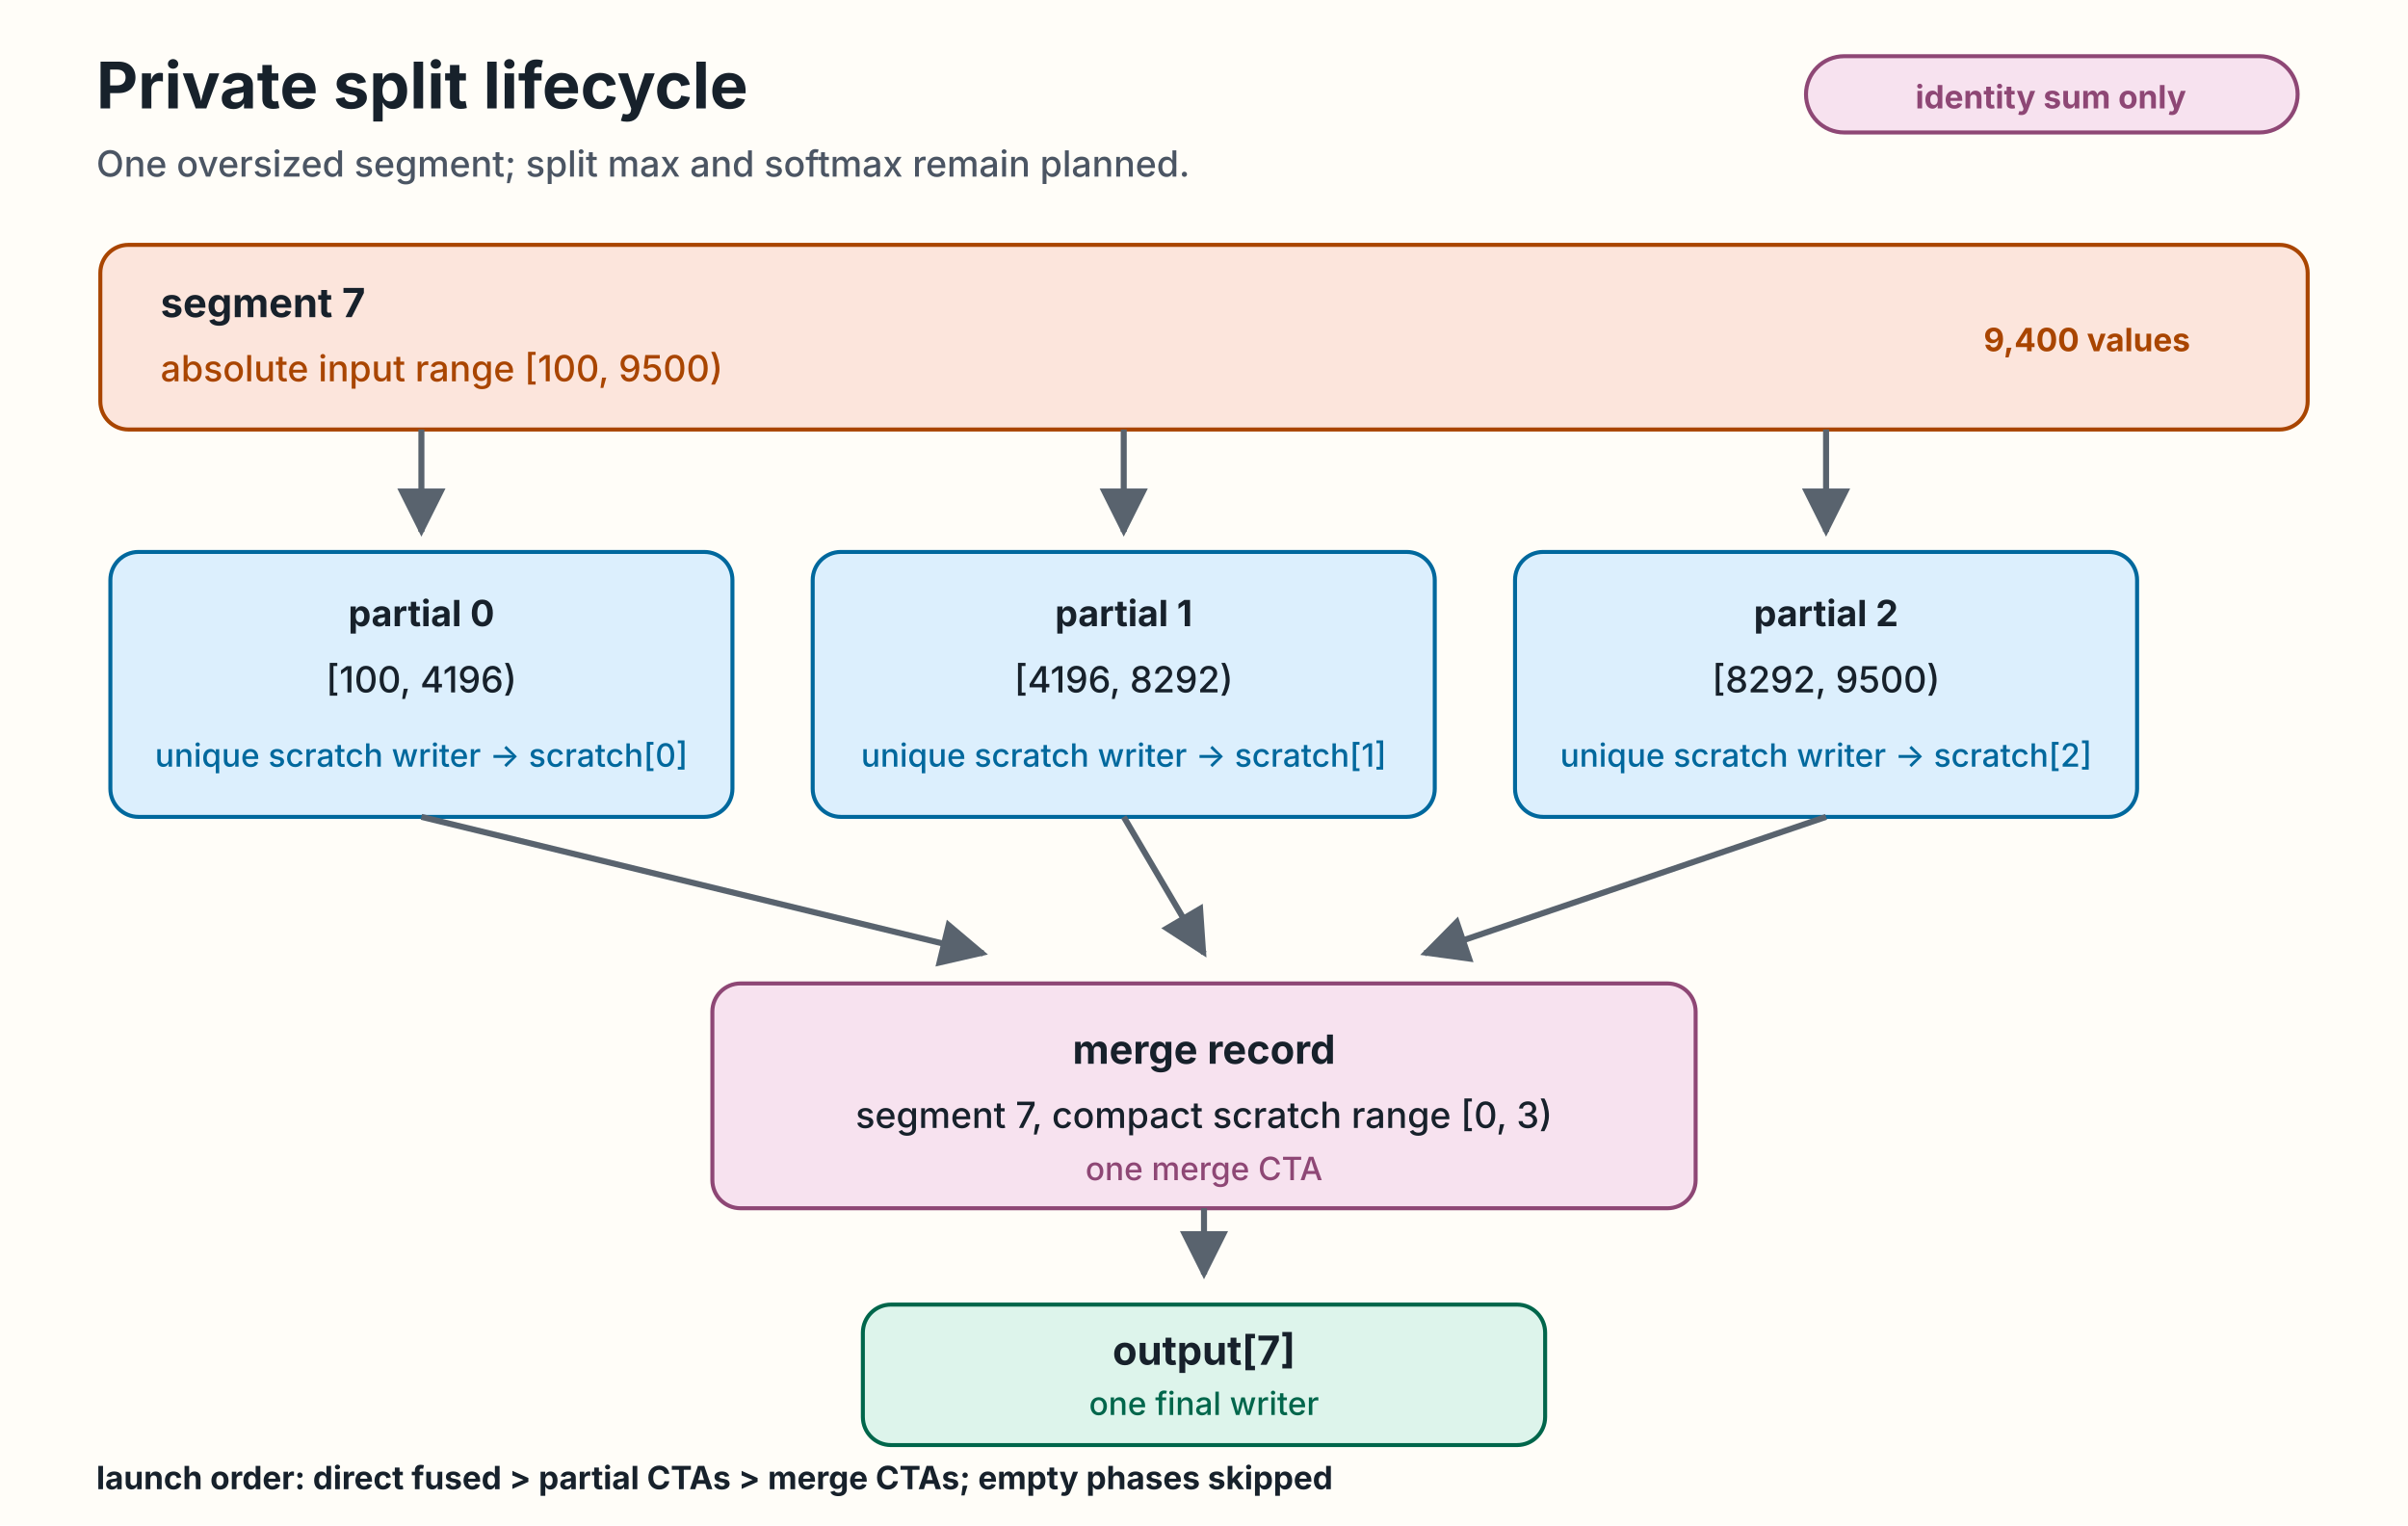
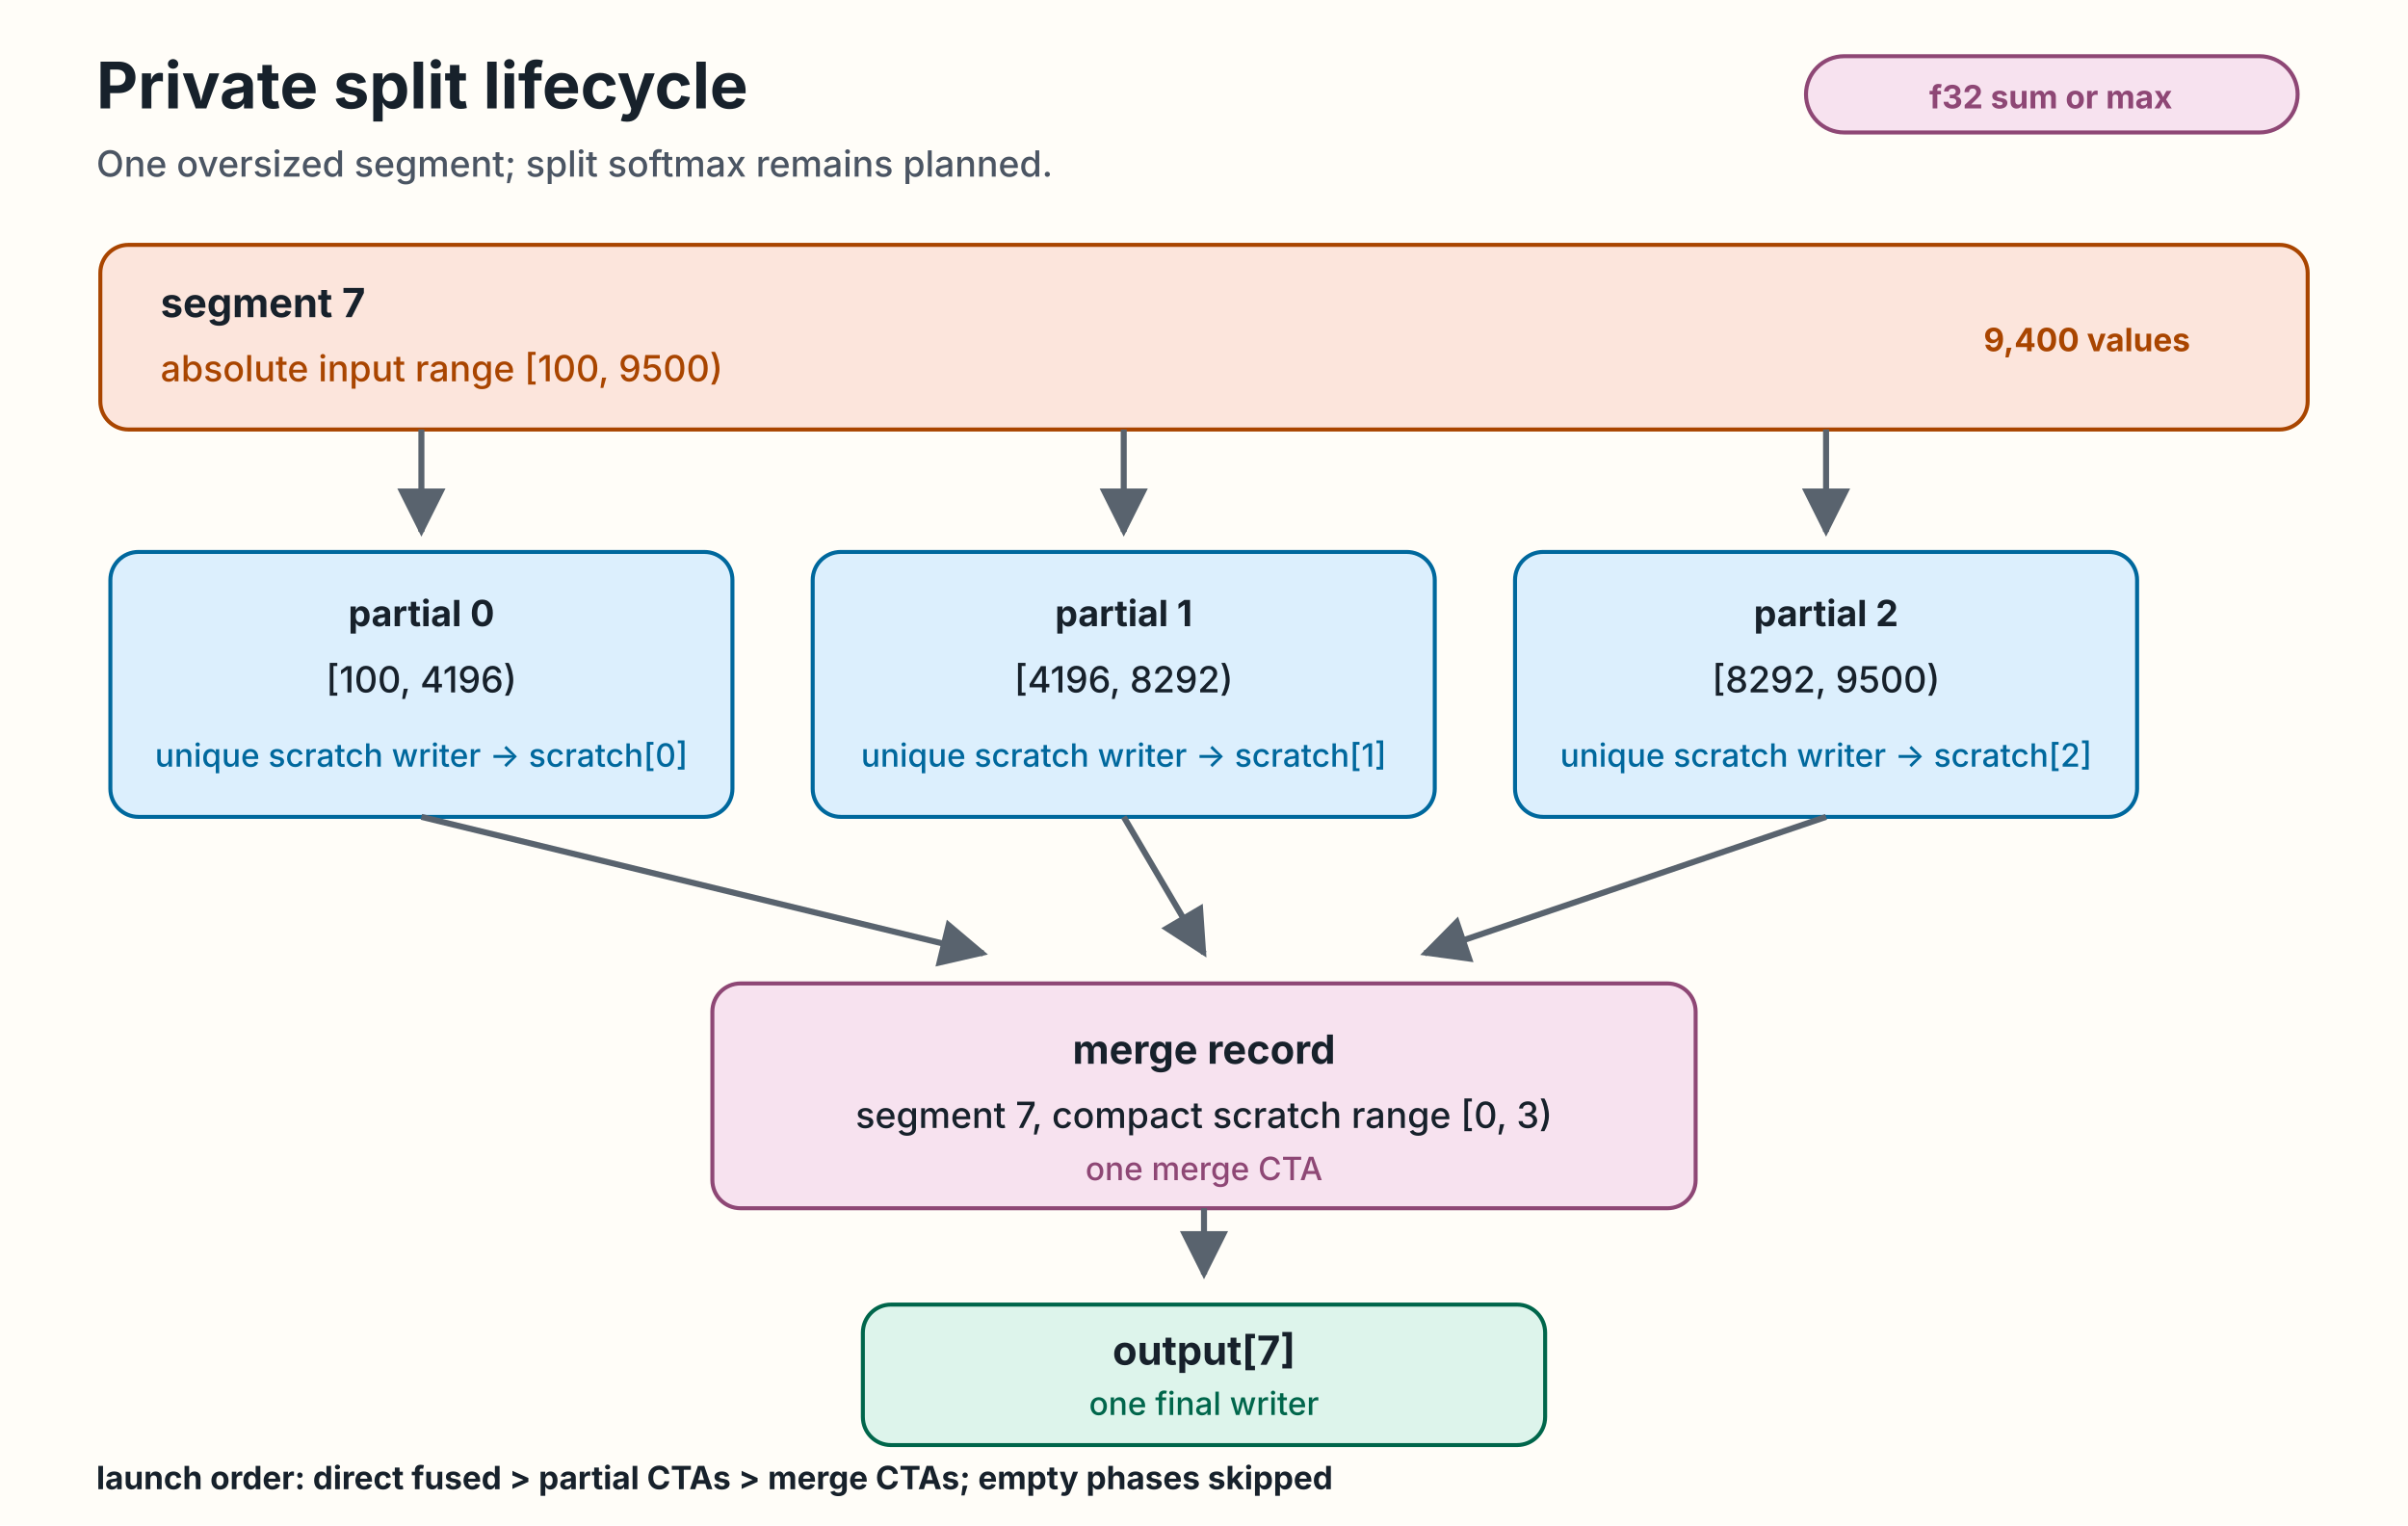
<svg xmlns="http://www.w3.org/2000/svg" viewBox="0 0 1200 760" role="img" aria-labelledby="split-lifecycle-title split-lifecycle-description" font-family="system-ui, -apple-system, BlinkMacSystemFont, 'Segoe UI', sans-serif">
  <defs>
    <marker id="split-lifecycle-arrow" viewBox="0 0 10 10" refX="9" refY="5" markerWidth="8" markerHeight="8" orient="auto">
      <path d="M 0 0 L 10 5 L 0 10 z" fill="#59636E" />
    </marker>
  </defs>
  <rect data-role="canvas" x="0" y="0" width="1200" height="760" fill="#FFFDF8" />
  <text x="48" y="54" font-size="32" font-weight="750" fill="#17212B" text-anchor="start">Private split lifecycle</text>
  <rect x="900" y="28" width="245" height="38" rx="19" fill="#F7E2EF" stroke="#8E4775" stroke-width="2" />
-   <text x="1022" y="54" font-size="16" font-weight="750" fill="#8E4775" text-anchor="middle">identity sum only</text>
-   <text x="48" y="88" font-size="18" font-weight="500" fill="#4B5563" text-anchor="start">One oversized segment; split max and softmax remain planned.</text>
+   <text x="1022" y="54" font-size="16" font-weight="750" fill="#8E4775" text-anchor="middle">f32 sum or max</text>
+   <text x="48" y="88" font-size="18" font-weight="500" fill="#4B5563" text-anchor="start">One oversized segment; split softmax remains planned.</text>
  <rect x="50" y="122" width="1100" height="92" rx="14" fill="#FCE5DC" stroke="#A94500" stroke-width="2" />
  <text x="80" y="158" font-size="20" font-weight="750" fill="#17212B" text-anchor="start">segment 7</text>
  <text x="80" y="190" font-size="18" font-weight="500" fill="#A94500" text-anchor="start">absolute input range [100, 9500)</text>
  <text x="1040" y="175" font-size="16" font-weight="650" fill="#A94500" text-anchor="middle">9,400 values</text>
  <rect x="55" y="275" width="310" height="132" rx="14" fill="#DCEFFD" stroke="#00689D" stroke-width="2" />
  <text x="210" y="312" font-size="18" font-weight="750" fill="#17212B" text-anchor="middle">partial 0</text>
  <text x="210" y="345" font-size="18" font-weight="500" fill="#17212B" text-anchor="middle">[100, 4196)</text>
  <text x="210" y="382" font-size="16" font-weight="500" fill="#00689D" text-anchor="middle">unique scratch writer -&gt; scratch[0]</text>
  <line x1="210" y1="214" x2="210" y2="265" stroke="#59636E" stroke-width="3" marker-end="url(#split-lifecycle-arrow)" />
  <rect x="405" y="275" width="310" height="132" rx="14" fill="#DCEFFD" stroke="#00689D" stroke-width="2" />
  <text x="560" y="312" font-size="18" font-weight="750" fill="#17212B" text-anchor="middle">partial 1</text>
  <text x="560" y="345" font-size="18" font-weight="500" fill="#17212B" text-anchor="middle">[4196, 8292)</text>
  <text x="560" y="382" font-size="16" font-weight="500" fill="#00689D" text-anchor="middle">unique scratch writer -&gt; scratch[1]</text>
  <line x1="560" y1="214" x2="560" y2="265" stroke="#59636E" stroke-width="3" marker-end="url(#split-lifecycle-arrow)" />
  <rect x="755" y="275" width="310" height="132" rx="14" fill="#DCEFFD" stroke="#00689D" stroke-width="2" />
  <text x="910" y="312" font-size="18" font-weight="750" fill="#17212B" text-anchor="middle">partial 2</text>
  <text x="910" y="345" font-size="18" font-weight="500" fill="#17212B" text-anchor="middle">[8292, 9500)</text>
  <text x="910" y="382" font-size="16" font-weight="500" fill="#00689D" text-anchor="middle">unique scratch writer -&gt; scratch[2]</text>
  <line x1="910" y1="214" x2="910" y2="265" stroke="#59636E" stroke-width="3" marker-end="url(#split-lifecycle-arrow)" />
  <line x1="210" y1="407" x2="490" y2="475" stroke="#59636E" stroke-width="3" marker-end="url(#split-lifecycle-arrow)" />
  <line x1="560" y1="407" x2="600" y2="475" stroke="#59636E" stroke-width="3" marker-end="url(#split-lifecycle-arrow)" />
  <line x1="910" y1="407" x2="710" y2="475" stroke="#59636E" stroke-width="3" marker-end="url(#split-lifecycle-arrow)" />
  <rect x="355" y="490" width="490" height="112" rx="14" fill="#F7E2EF" stroke="#8E4775" stroke-width="2" />
  <text x="600" y="530" font-size="20" font-weight="750" fill="#17212B" text-anchor="middle">merge record</text>
  <text x="600" y="562" font-size="18" font-weight="500" fill="#17212B" text-anchor="middle">segment 7, compact scratch range [0, 3)</text>
  <text x="600" y="588" font-size="16" font-weight="500" fill="#8E4775" text-anchor="middle">one merge CTA</text>
  <line x1="600" y1="602" x2="600" y2="635" stroke="#59636E" stroke-width="3" marker-end="url(#split-lifecycle-arrow)" />
  <rect x="430" y="650" width="340" height="70" rx="14" fill="#DDF4EB" stroke="#00664B" stroke-width="2" />
  <text x="600" y="680" font-size="20" font-weight="750" fill="#17212B" text-anchor="middle">output[7]</text>
  <text x="600" y="705" font-size="16" font-weight="500" fill="#00664B" text-anchor="middle">one final writer</text>
  <text x="48" y="742" font-size="16" font-weight="650" fill="#17212B" text-anchor="start">launch order: direct fused &gt; partial CTAs &gt; merge CTAs; empty phases skipped</text>
</svg>
